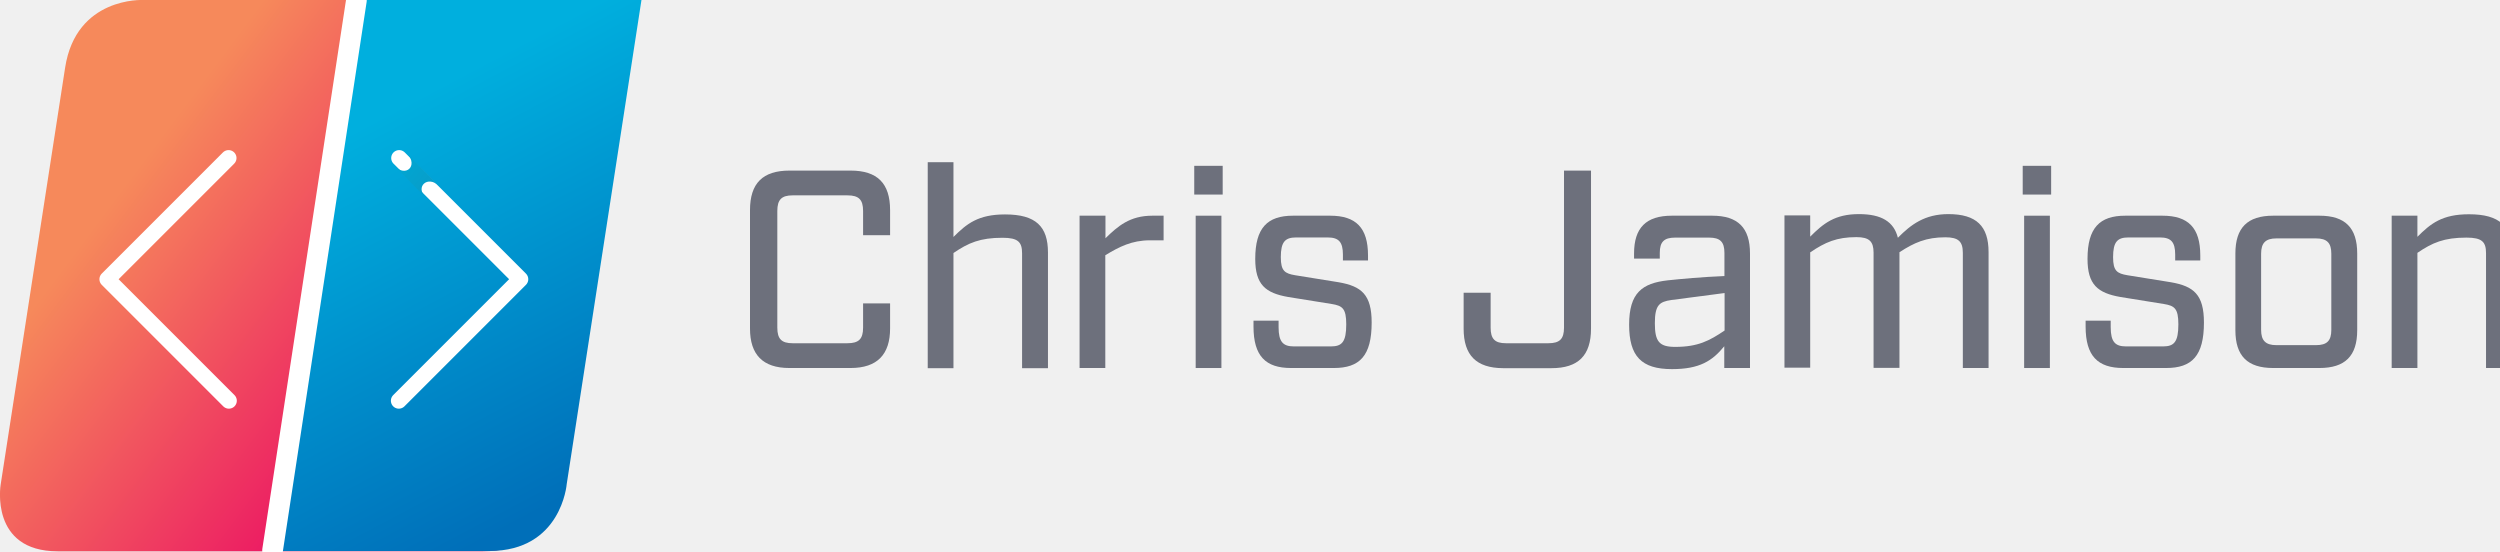
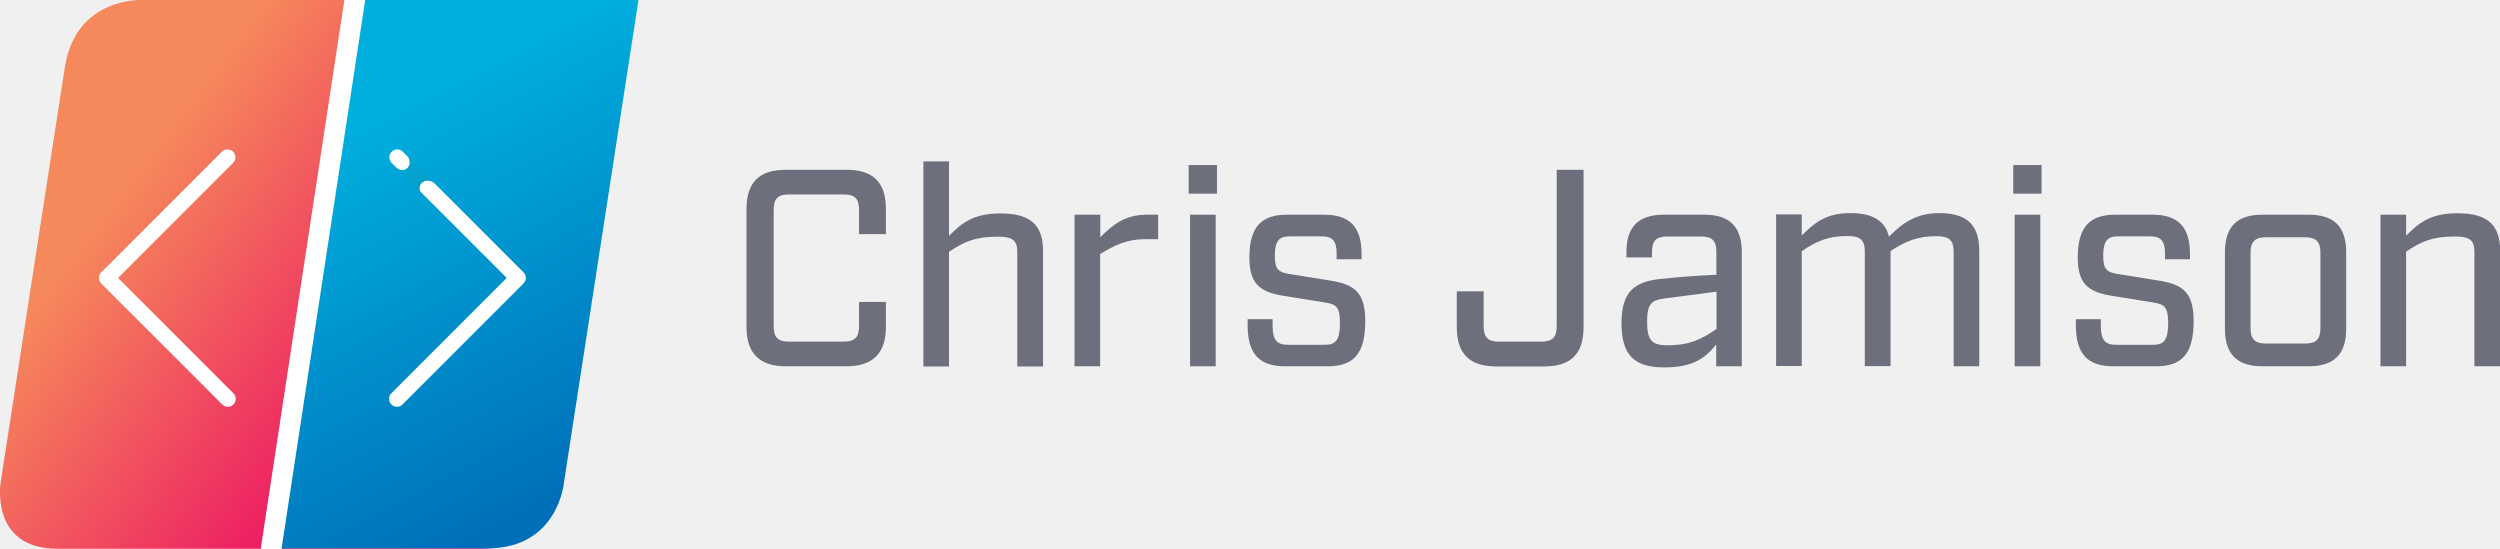
- <svg xmlns="http://www.w3.org/2000/svg" version="1.1" id="Layer_1" x="0px" y="0px" viewBox="0 0 1574 347.1" style="enable-background:new 0 0 1574 347.1;" xml:space="preserve">
+ <svg xmlns="http://www.w3.org/2000/svg" version="1.1" id="Layer_1" x="0px" y="0px" viewBox="0 0 1581.4 347.1" style="enable-background:new 0 0 1581.4 347.1;" xml:space="preserve">
  <style type="text/css">
	.st0{enable-background:new    ;}
	.st1{fill:#6D707C;}
	.st2{fill:url(#SVGID_1_);}
	.st3{fill:url(#SVGID_2_);}
	.st4{fill:none;stroke:#FFFFFF;stroke-width:13.019;stroke-linecap:round;stroke-linejoin:round;stroke-miterlimit:10;}
	.st5{fill:none;stroke:#FFFFFF;stroke-width:10;stroke-linecap:round;stroke-linejoin:round;stroke-miterlimit:10;}
	.st6{fill:url(#XMLID_3_);}
</style>
  <g class="st0">
    <path class="st1" d="M472.2,206.9v-74.6c0-16.9,8-24.9,24.9-24.9h38.4c16.9,0,24.9,8,24.9,24.9v15.8h-17v-15.3   c0-7.1-2.7-9.8-9.8-9.8h-34.6c-6.9,0-9.6,2.7-9.6,9.8v73.5c0,7.1,2.7,9.8,9.6,9.8h34.6c7.1,0,9.8-2.7,9.8-9.8v-15.3h17v15.8   c0,16.3-8,24.9-24.9,24.9H497C480.2,231.7,472.2,223.2,472.2,206.9z" />
  </g>
  <g class="st0">
    <path class="st1" d="M584.1,102.1h16.2v47.1c8.3-8.3,15.5-14.2,32.5-14.2c19.4,0,27,7.6,27,24v72.8h-16.3v-72.3   c0-7.1-2.5-9.8-12.3-9.8c-14.2,0-21.5,3.2-30.9,9.6v72.5h-16.2V102.1z" />
  </g>
  <g class="st0">
    <path class="st1" d="M679.8,135.8H696V150c7.8-7.6,15.3-14.2,29.5-14.2h7.1v15.5H724c-11.4,0-19.4,4.1-28.1,9.4v71h-16.2V135.8z" />
  </g>
  <g class="st0">
    <path class="st1" d="M751.9,104.4h17.9v18.1h-17.9V104.4z M752.8,135.8h16.2v95.9h-16.2V135.8z" />
  </g>
  <g class="st0">
    <path class="st1" d="M789.2,205.6v-3.7H805v4.1c0,9.2,2.8,12.1,9.6,12.1H838c6.9,0,9.6-2.8,9.6-13.9c0-10.1-2.5-11.7-9.1-12.8   l-27.4-4.4c-14.4-2.5-20.8-7.8-20.8-24c0-19.5,7.6-27.2,23.8-27.2h23.4c16.2,0,23.8,7.6,23.8,25v3.2h-15.8v-3.7   c0-8-2.7-10.8-9.6-10.8h-19.9c-6.9,0-9.6,2.8-9.6,12.4c0,8.7,2.5,10.3,9.1,11.4l27.3,4.4c14.4,2.5,20.8,7.8,20.8,25.4   c0,21-7.6,28.6-23.8,28.6h-27C796.8,231.7,789.2,224.1,789.2,205.6z" />
  </g>
  <g class="st0">
    <path class="st1" d="M921.5,206.9v-22.6h17v22c0,7.1,2.7,9.8,9.6,9.8h26.8c7.1,0,9.8-2.7,9.8-9.8v-98.9h17v99.5   c0,16.9-8,24.9-24.9,24.9h-30.5C929.5,231.7,921.5,223.7,921.5,206.9z" />
  </g>
  <g class="st0">
    <path class="st1" d="M1025.7,204.4c0-20.1,8.3-26.1,24.3-27.9c8.5-0.9,21.3-2.1,35.7-2.7v-14.6c0-6.9-2.7-9.6-9.6-9.6h-21.5   c-6.9,0-9.6,2.7-9.6,9.6v3.6h-16.2v-3.2c0-16.2,7.6-23.8,23.8-23.8h25.4c16.2,0,23.8,7.6,23.8,23.8v72.1h-16.2v-13.7   c-7.5,9.2-15.5,14.4-32.9,14.4C1033.4,232.4,1025.7,224.3,1025.7,204.4z M1085.8,208.1v-23.6l-33.6,4.4   c-7.5,1.1-10.3,3.2-10.3,14.6c0,11.5,2.7,14.9,12.8,14.9C1069.1,218.4,1076.3,214.5,1085.8,208.1z" />
  </g>
  <g class="st0">
    <path class="st1" d="M1252,158.7v73h-16.2v-72.5c0-7.1-2.7-9.8-11-9.8c-12.1,0-19.7,3.4-28.9,9.4v72.8h-16.3v-72.5   c0-7.1-2.7-9.8-10.8-9.8c-12.4,0-19.7,3.2-29.1,9.6v72.6h-16.2v-95.9h16.2V149c8.3-8.3,15.5-14.2,30.7-14.2   c14.2,0,22,4.8,24.5,14.9c8.2-8.3,16.9-14.9,31.8-14.9C1244.4,134.8,1252,142.4,1252,158.7z" />
  </g>
  <g class="st0">
    <path class="st1" d="M1273.5,104.4h17.9v18.1h-17.9V104.4z M1274.4,135.8h16.2v95.9h-16.2V135.8z" />
    <path class="st1" d="M1313.1,205.6v-3.7h15.8v4.1c0,9.2,2.8,12.1,9.6,12.1h23.4c6.9,0,9.6-2.8,9.6-13.9c0-10.1-2.5-11.7-9.1-12.8   l-27.3-4.4c-14.4-2.5-20.8-7.8-20.8-24c0-19.5,7.6-27.2,23.8-27.2h23.4c16.2,0,23.8,7.6,23.8,25v3.2h-15.8v-3.7   c0-8-2.7-10.8-9.6-10.8h-19.9c-6.9,0-9.6,2.8-9.6,12.4c0,8.7,2.5,10.3,9.1,11.4l27.3,4.4c14.4,2.5,20.8,7.8,20.8,25.4   c0,21-7.6,28.6-23.8,28.6h-27C1320.7,231.7,1313.1,224.1,1313.1,205.6z" />
  </g>
  <g class="st0">
    <path class="st1" d="M1407.4,207.9v-48.3c0-16.2,7.6-23.8,23.8-23.8h29.1c16.2,0,23.8,7.6,23.8,23.8v48.3   c0,16.2-7.6,23.8-23.8,23.8h-29.1C1415,231.7,1407.4,224.1,1407.4,207.9z M1458.2,217.3c6.9,0,9.6-2.8,9.6-9.6v-48   c0-6.7-2.7-9.6-9.6-9.6h-25c-6.7,0-9.6,2.8-9.6,9.6v48c0,6.7,2.8,9.6,9.6,9.6H1458.2z" />
  </g>
  <g class="st0">
    <path class="st1" d="M1505.8,135.8h16.2v13.3c8.3-8.3,15.5-14.2,32.5-14.2c19.4,0,27,7.6,27,24v72.8h-16.3v-72.3   c0-7.1-2.5-9.8-12.3-9.8c-14.2,0-21.5,3.2-30.9,9.6v72.5h-16.2V135.8z" />
  </g>
  <g>
    <g>
      <linearGradient id="SVGID_1_" gradientUnits="userSpaceOnUse" x1="46.117" y1="303.5" x2="411.952" y2="62.127" gradientTransform="matrix(1 0 8.750000e-02 -1 -43.121 350)">
        <stop offset="0.193" style="stop-color:#F6895B" />
        <stop offset="0.701" style="stop-color:#EC1A63" />
      </linearGradient>
      <path class="st2" d="M36.3,347.1c1.4,0,267.9,0,267.9,0c45.3,0,48.6-42.1,48.6-42.1L400,0H90c0,0-42.1-2.1-49,42.6    C40.7,44.8,0.4,305.2,0.4,305.2S-6.6,347.1,36.3,347.1z" />
      <linearGradient id="SVGID_2_" gradientUnits="userSpaceOnUse" x1="399.504" y1="22.014" x2="221.52" y2="343.402" gradientTransform="matrix(1 0 8.750000e-02 -1 -43.121 350)">
        <stop offset="3.960000e-02" style="stop-color:#006FB9" />
        <stop offset="0.792" style="stop-color:#00AFDE" />
      </linearGradient>
      <path class="st3" d="M168.5,346.9c62.2,0,139.7,0,139.7,0c45.3,0,48.6-42.1,48.6-42.1l47.1-305H221.3L168.5,346.9z" />
    </g>
    <line class="st4" x1="171.6" y1="346.5" x2="224.4" y2="0.2" />
    <g>
      <polyline class="st5" points="143.9,99.5 67.6,175.8 144.1,252.3   " />
      <g>
        <polyline class="st5" points="251.3,99.5 327.6,175.8 251.1,252.3    " />
        <linearGradient id="XMLID_3_" gradientUnits="userSpaceOnUse" x1="273.666" y1="229.925" x2="250.864" y2="249.057" gradientTransform="matrix(1 0 0 -1 0 350)">
          <stop offset="0" style="stop-color:#099CC8" />
          <stop offset="1" style="stop-color:#00A7D3" />
        </linearGradient>
        <path id="XMLID_1_" class="st6" d="M248.1,104.2c7.2,7.9,15.4,0.3,8.3-7.5l19.9,20.3c-7-6.8-15.2,0.6-8.2,7.5L248.1,104.2z" />
      </g>
    </g>
  </g>
</svg>
